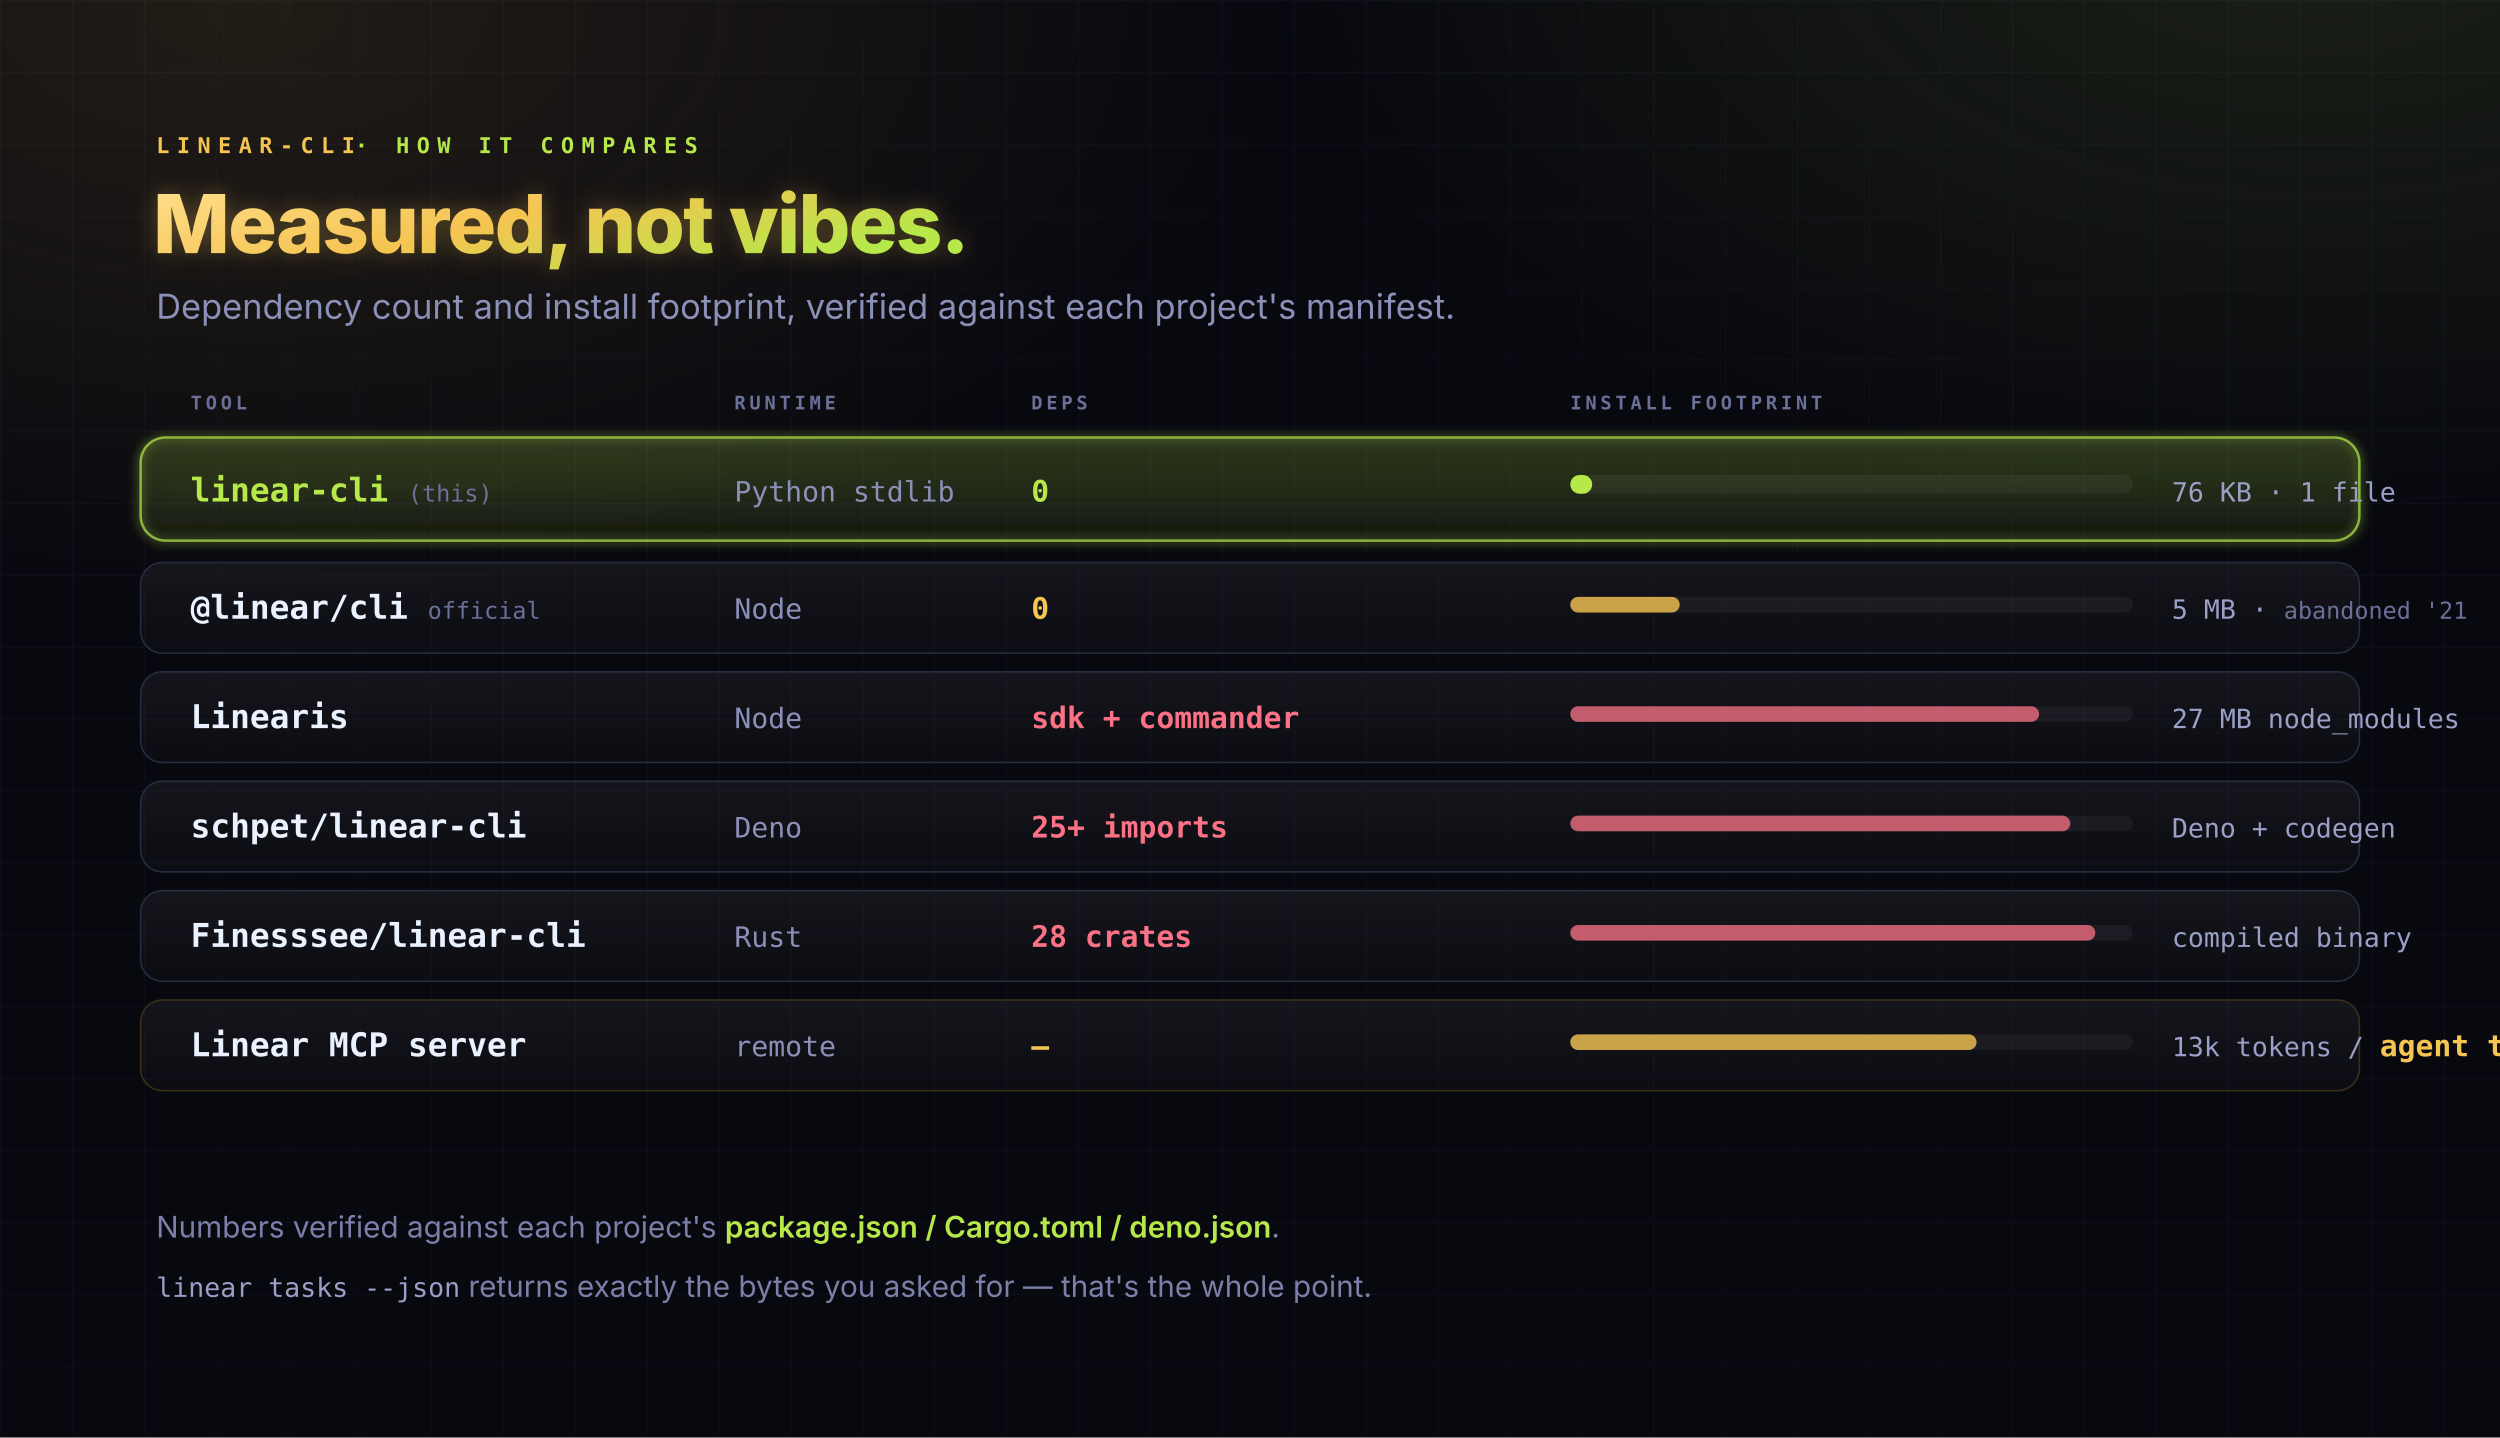
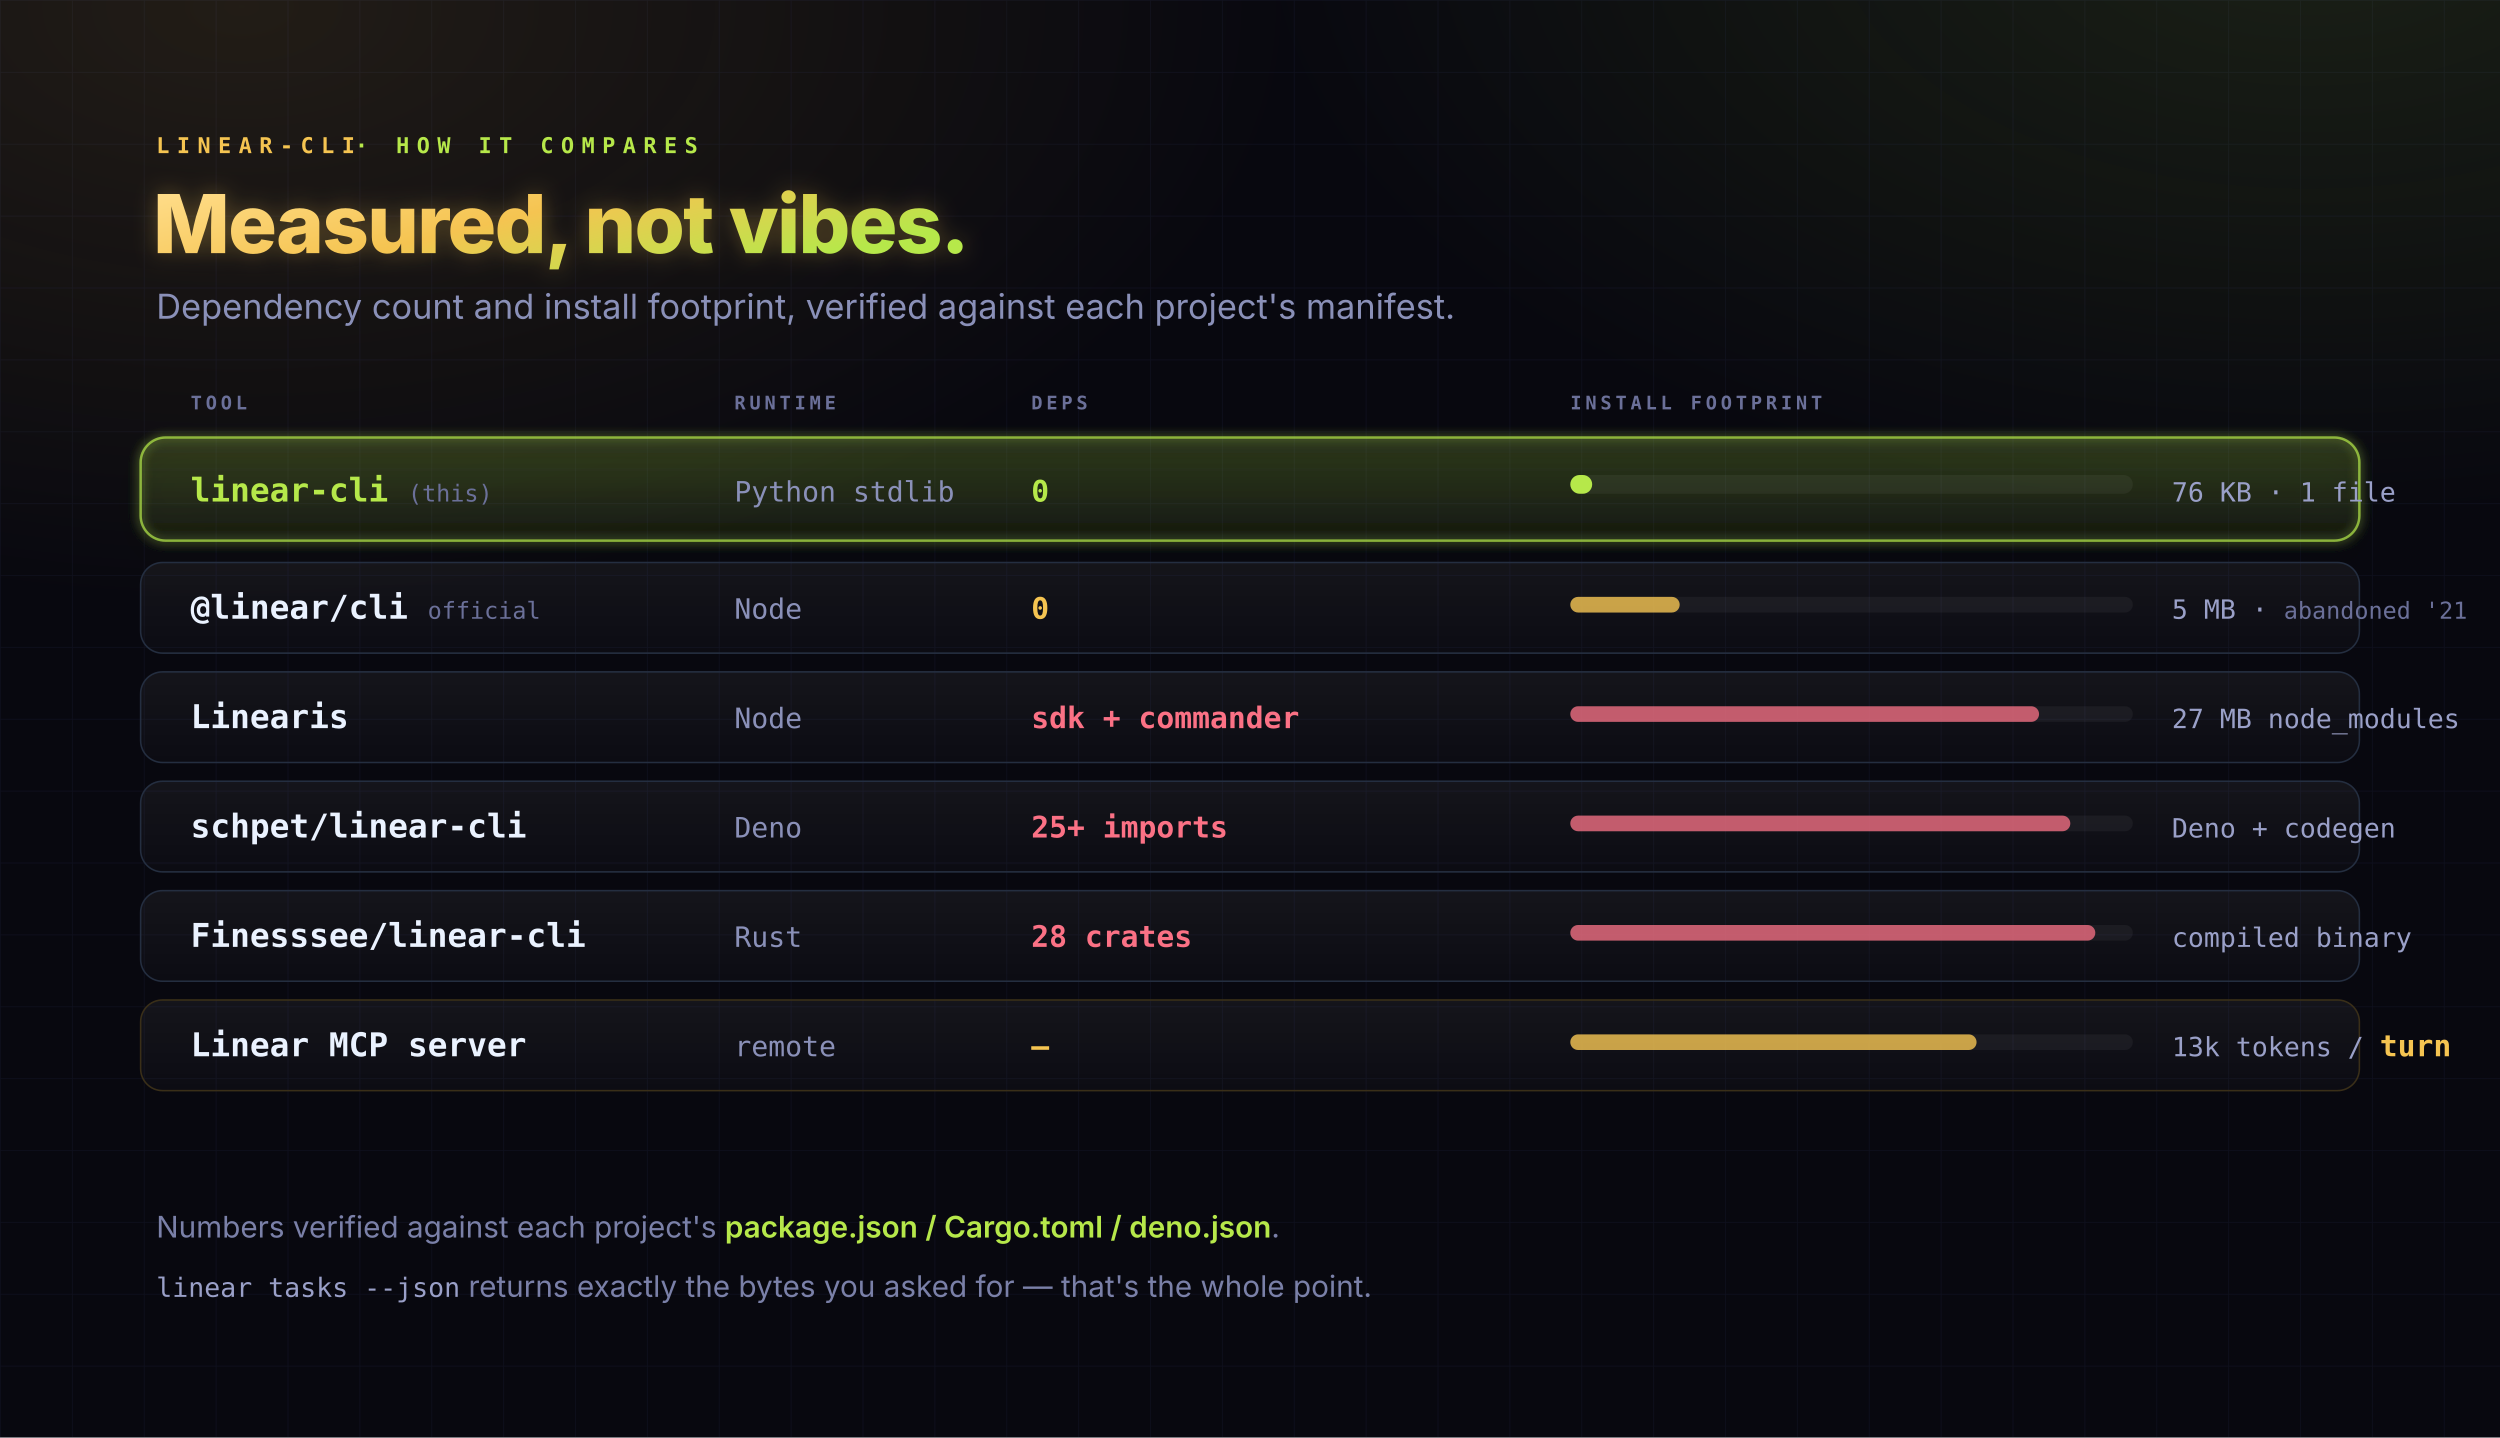
<svg xmlns="http://www.w3.org/2000/svg" viewBox="0 0 1600 920" role="img" aria-label="How linear-cli compares: it is a single Python-stdlib file with 0 dependencies and a 76 KB / 1-file footprint, versus @linear/cli (Node, abandoned 2021), Linearis (27 MB node_modules), schpet (Deno, 25+ imports), Finesssee (Rust, 28 crates), and Linear's MCP server (13k tokens injected into every agent turn). Numbers verified against each project's manifest.">
  <defs>
    <radialGradient id="gAmber" cx="10%" cy="0%" r="70%">
      <stop offset="0%" stop-color="#f5c451" stop-opacity="0.11" />
      <stop offset="60%" stop-color="#f5c451" stop-opacity="0" />
    </radialGradient>
    <radialGradient id="gLime" cx="92%" cy="-6%" r="70%">
      <stop offset="0%" stop-color="#B6E84A" stop-opacity="0.11" />
      <stop offset="60%" stop-color="#B6E84A" stop-opacity="0" />
    </radialGradient>
    <pattern id="grid" width="46" height="46" patternUnits="userSpaceOnUse">
      <path d="M 46 0 L 0 0 0 46" fill="none" stroke="#6b8dff" stroke-opacity="0.06" stroke-width="1" />
    </pattern>
    <linearGradient id="title" x1="0" y1="0" x2="1" y2="0.4">
      <stop offset="0%" stop-color="#ffdd8a" />
      <stop offset="50%" stop-color="#f5c451" />
      <stop offset="100%" stop-color="#B6E84A" />
    </linearGradient>
    <linearGradient id="glass" x1="0" y1="0" x2="0" y2="1">
      <stop offset="0%" stop-color="#ffffff" stop-opacity="0.05" />
      <stop offset="100%" stop-color="#ffffff" stop-opacity="0.015" />
    </linearGradient>
    <linearGradient id="glassWin" x1="0" y1="0" x2="0" y2="1">
      <stop offset="0%" stop-color="#B6E84A" stop-opacity="0.10" />
      <stop offset="100%" stop-color="#B6E84A" stop-opacity="0.02" />
    </linearGradient>
    <filter id="soft" x="-20%" y="-20%" width="140%" height="150%">
      <feGaussianBlur stdDeviation="18" result="b" />
      <feOffset dy="14" result="o" />
      <feColorMatrix in="o" type="matrix" values="0 0 0 0 0 0 0 0 0 0 0 0 0 0 0 0 0 0 0.5 0" result="s" />
      <feMerge>
        <feMergeNode in="s" />
        <feMergeNode in="SourceGraphic" />
      </feMerge>
    </filter>
    <filter id="neon" x="-60%" y="-60%" width="220%" height="220%">
      <feGaussianBlur stdDeviation="3" result="b" />
      <feMerge>
        <feMergeNode in="b" />
        <feMergeNode in="SourceGraphic" />
      </feMerge>
    </filter>
    <filter id="halo" x="-30%" y="-60%" width="160%" height="220%">
      <feGaussianBlur stdDeviation="7" />
    </filter>
    <style>
      .kick{font:600 14px ui-monospace,"SF Mono",Menlo,monospace;letter-spacing:.34em;fill:#f5c451;}
      .h1{font:800 52px Inter,-apple-system,"SF Pro Display",system-ui,sans-serif;letter-spacing:-.02em;}
      .sub{font:400 22px Inter,-apple-system,system-ui,sans-serif;fill:#8a90b8;}
      .colh{font:600 12px ui-monospace,"SF Mono",Menlo,monospace;letter-spacing:.2em;fill:#6b7099;}
      .tool{font:700 21px ui-monospace,"SF Mono",Menlo,monospace;fill:#eaf2ff;}
      .toolw{font:700 21px ui-monospace,"SF Mono",Menlo,monospace;fill:#B6E84A;}
      .rt{font:500 18px ui-monospace,"SF Mono",Menlo,monospace;fill:#8a90b8;}
      .dHi{font:600 19px ui-monospace,"SF Mono",Menlo,monospace;fill:#B6E84A;}
      .dLo{font:600 19px ui-monospace,"SF Mono",Menlo,monospace;fill:#fb7185;}
      .dMid{font:600 19px ui-monospace,"SF Mono",Menlo,monospace;fill:#f5c451;}
      .fp{font:500 17px ui-monospace,"SF Mono",Menlo,monospace;fill:#9aa0c8;}
      .fpd{font:500 15px ui-monospace,"SF Mono",Menlo,monospace;fill:#6b7099;}
      .note{font:400 19px Inter,-apple-system,system-ui,sans-serif;fill:#7a80a8;}
      .noteA{font:600 19px Inter,-apple-system,system-ui,sans-serif;fill:#B6E84A;}
    </style>
  </defs>
  <rect width="1600" height="920" fill="#08080f" />
  <rect width="1600" height="920" fill="url(#grid)" />
  <rect width="1600" height="920" fill="url(#gAmber)" />
  <rect width="1600" height="920" fill="url(#gLime)" />
  <text x="100" y="98" class="kick">LINEAR-CLI<tspan fill="#B6E84A"> · HOW IT COMPARES</tspan>
  </text>
  <text x="98" y="162" class="h1" fill="#f5c451" opacity="0.32" filter="url(#halo)">Measured, not vibes.</text>
  <text x="98" y="162" class="h1" fill="url(#title)">Measured, not vibes.</text>
  <text x="100" y="204" class="sub">Dependency count and install footprint, verified against each project's manifest.</text>
  <text x="122" y="262" class="colh">TOOL</text>
  <text x="470" y="262" class="colh">RUNTIME</text>
  <text x="660" y="262" class="colh">DEPS</text>
  <text x="1005" y="262" class="colh">INSTALL FOOTPRINT</text>
  <g filter="url(#soft)">
    <rect x="90" y="280" width="1420" height="66" rx="16" fill="url(#glassWin)" stroke="#B6E84A" stroke-opacity="0.7" stroke-width="1.6" filter="url(#neon)" />
  </g>
  <text x="122" y="321" class="toolw">linear-cli <tspan class="fpd" fill="#B6E84A">(this)</tspan>
  </text>
  <text x="470" y="321" class="rt">Python stdlib</text>
  <text x="660" y="321" class="dHi">0</text>
  <rect x="1005" y="304" width="360" height="12" rx="6" fill="#ffffff" fill-opacity="0.05" />
  <rect x="1005" y="304" width="14" height="12" rx="6" fill="#B6E84A" />
  <text x="1390" y="321" class="fp">76 KB · 1 file</text>
  <rect x="90" y="360" width="1420" height="58" rx="14" fill="url(#glass)" stroke="#242e40" stroke-width="1" />
  <text x="122" y="396" class="tool">@linear/cli <tspan class="fpd">official</tspan>
  </text>
  <text x="470" y="396" class="rt">Node</text>
  <text x="660" y="396" class="dMid">0</text>
  <rect x="1005" y="382" width="360" height="10" rx="5" fill="#ffffff" fill-opacity="0.05" />
  <rect x="1005" y="382" width="70" height="10" rx="5" fill="#f5c451" fill-opacity="0.8" />
  <text x="1390" y="396" class="fp">5 MB · <tspan class="fpd">abandoned '21</tspan>
  </text>
  <rect x="90" y="430" width="1420" height="58" rx="14" fill="url(#glass)" stroke="#242e40" stroke-width="1" />
  <text x="122" y="466" class="tool">Linearis</text>
  <text x="470" y="466" class="rt">Node</text>
  <text x="660" y="466" class="dLo">sdk + commander</text>
  <rect x="1005" y="452" width="360" height="10" rx="5" fill="#ffffff" fill-opacity="0.05" />
  <rect x="1005" y="452" width="300" height="10" rx="5" fill="#fb7185" fill-opacity="0.75" />
  <text x="1390" y="466" class="fp">27 MB node_modules</text>
  <rect x="90" y="500" width="1420" height="58" rx="14" fill="url(#glass)" stroke="#242e40" stroke-width="1" />
  <text x="122" y="536" class="tool">schpet/linear-cli</text>
  <text x="470" y="536" class="rt">Deno</text>
  <text x="660" y="536" class="dLo">25+ imports</text>
  <rect x="1005" y="522" width="360" height="10" rx="5" fill="#ffffff" fill-opacity="0.05" />
  <rect x="1005" y="522" width="320" height="10" rx="5" fill="#fb7185" fill-opacity="0.75" />
  <text x="1390" y="536" class="fp">Deno + codegen</text>
  <rect x="90" y="570" width="1420" height="58" rx="14" fill="url(#glass)" stroke="#242e40" stroke-width="1" />
  <text x="122" y="606" class="tool">Finesssee/linear-cli</text>
  <text x="470" y="606" class="rt">Rust</text>
  <text x="660" y="606" class="dLo">28 crates</text>
  <rect x="1005" y="592" width="360" height="10" rx="5" fill="#ffffff" fill-opacity="0.05" />
  <rect x="1005" y="592" width="336" height="10" rx="5" fill="#fb7185" fill-opacity="0.75" />
  <text x="1390" y="606" class="fp">compiled binary</text>
  <rect x="90" y="640" width="1420" height="58" rx="14" fill="url(#glass)" stroke="#3a2f18" stroke-width="1" />
  <text x="122" y="676" class="tool">Linear MCP server</text>
  <text x="470" y="676" class="rt">remote</text>
  <text x="660" y="676" class="dMid">—</text>
  <rect x="1005" y="662" width="360" height="10" rx="5" fill="#ffffff" fill-opacity="0.05" />
  <rect x="1005" y="662" width="260" height="10" rx="5" fill="#f5c451" fill-opacity="0.8" />
-   <text x="1390" y="676" class="fp">13k tokens / <tspan class="dMid">agent turn</tspan>
+   <text x="1390" y="676" class="fp">13k tokens / <tspan class="dMid">turn</tspan>
  </text>
  <text x="100" y="792" class="note">Numbers verified against each project's <tspan class="noteA">package.json / Cargo.toml / deno.json</tspan>.</text>
  <text x="100" y="830" class="note">
    <tspan class="fp" font-size="17">linear tasks --json</tspan> returns exactly the bytes you asked for — that's the whole point.</text>
</svg>
